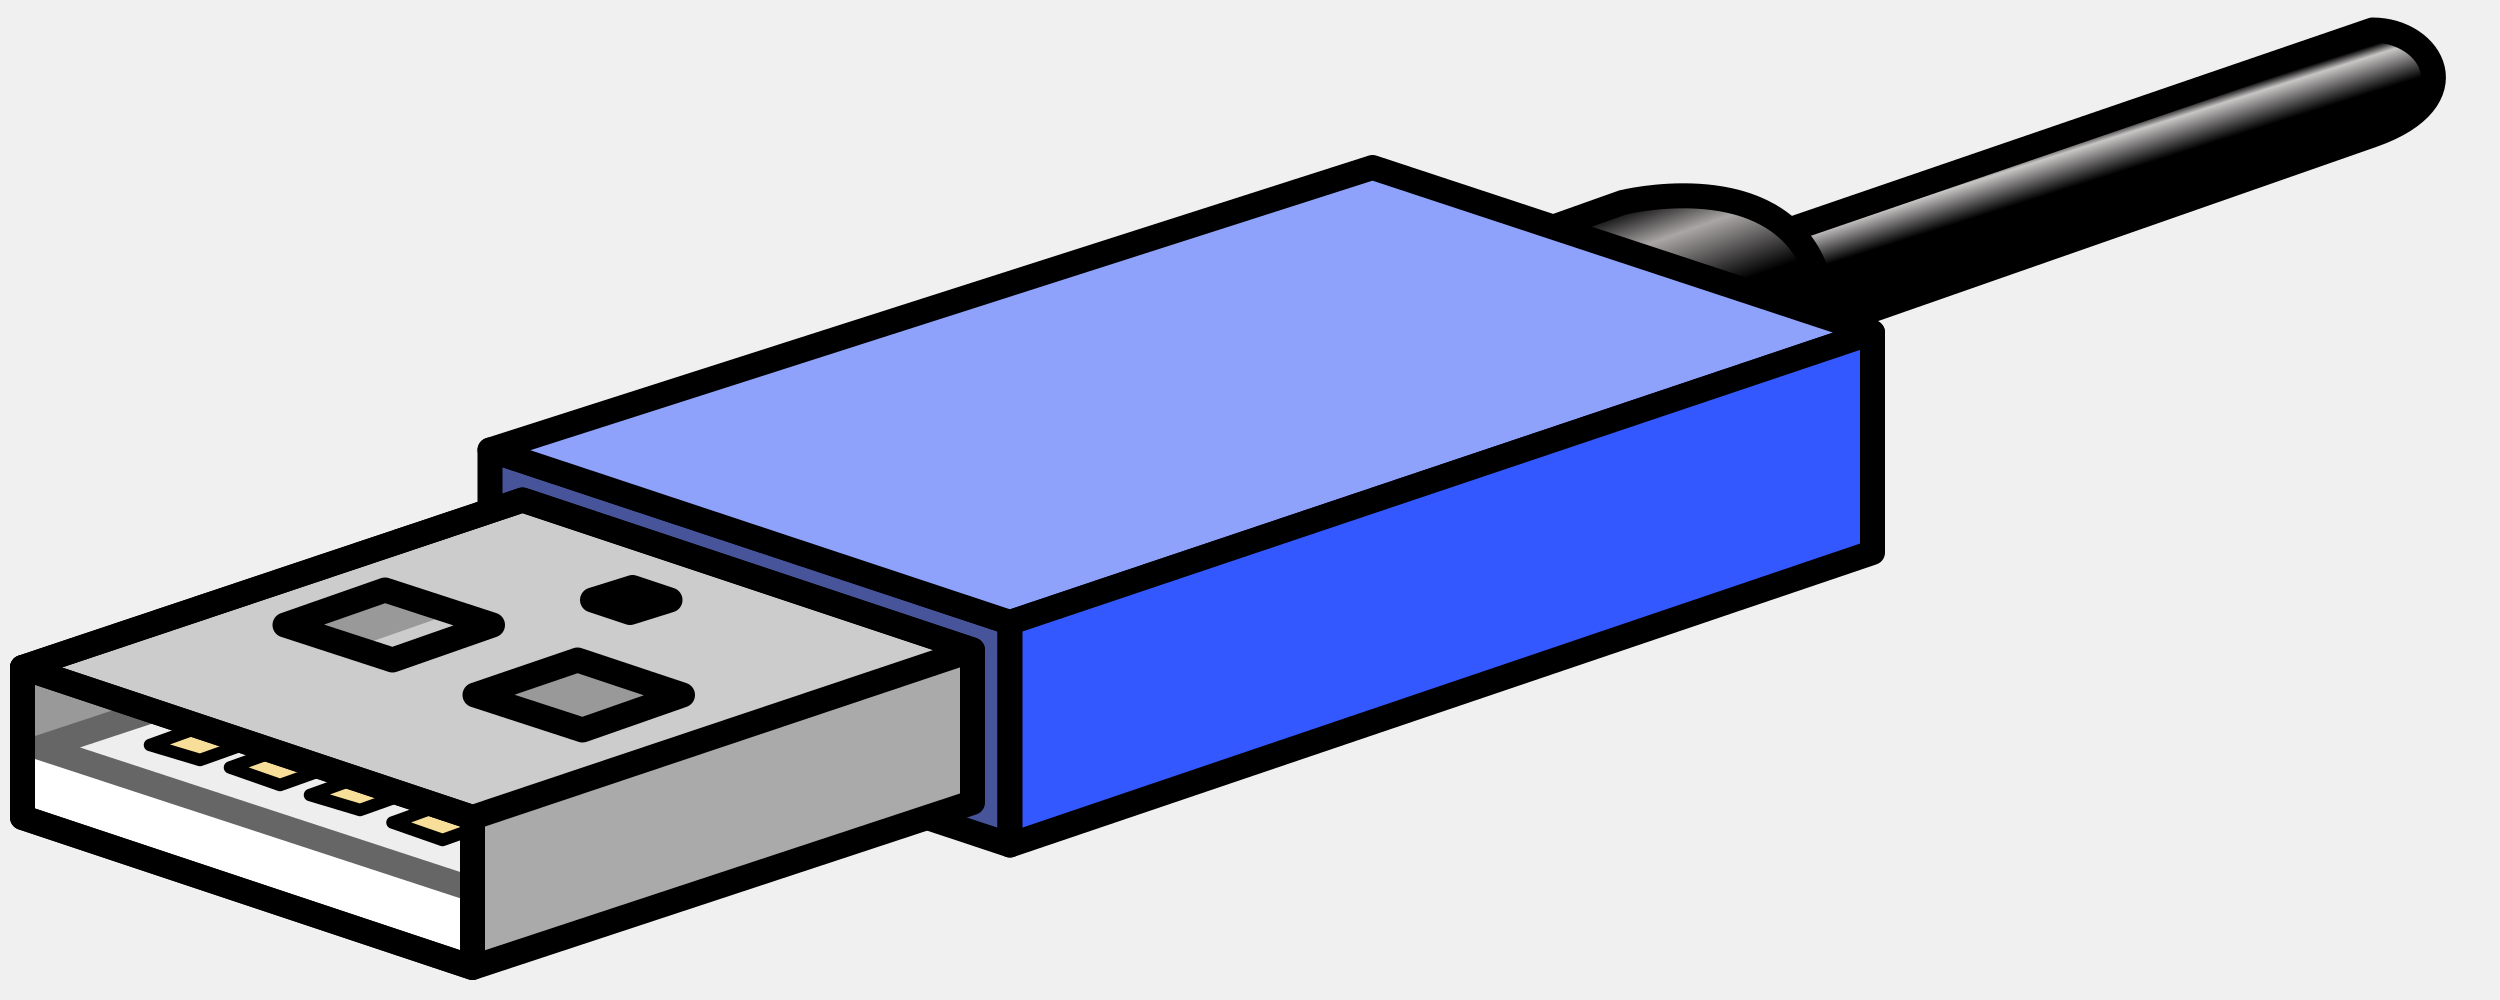
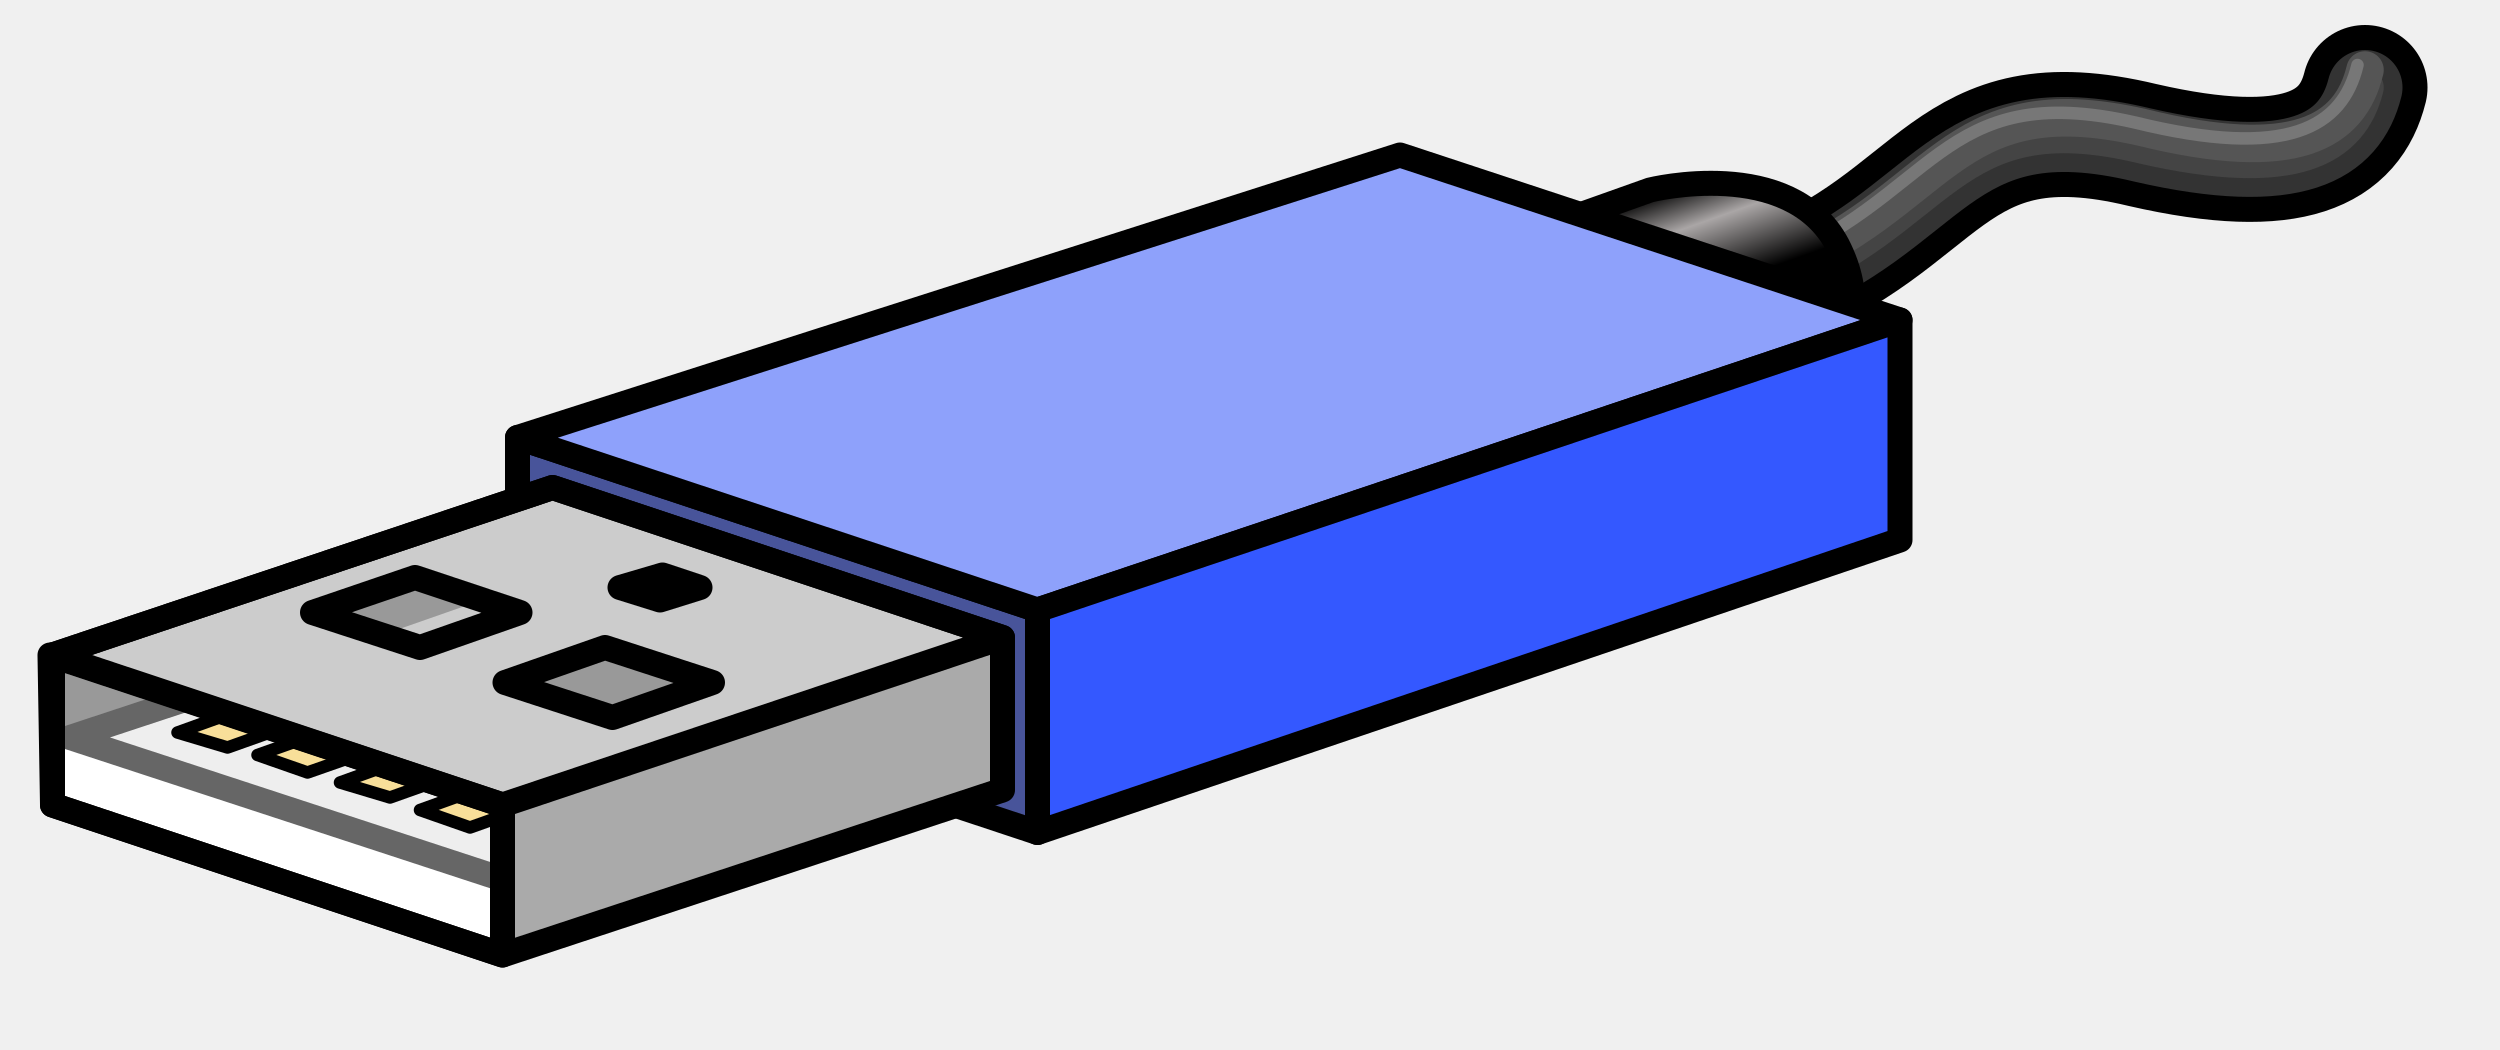
- <svg xmlns="http://www.w3.org/2000/svg" viewBox="0 0 100 40">
+ <svg xmlns="http://www.w3.org/2000/svg" viewBox="0 0 100 42">
  <defs>
-     <linearGradient id="Gradient-0" x1="15.8" y1="-7.6" x2="16.4" y2="-5.7" gradientUnits="userSpaceOnUse">
-       <stop offset="0" stop-color="#000" />
-       <stop offset=".2" stop-color="#c8c5c5" />
-       <stop offset=".9" stop-color="#000" />
-     </linearGradient>
-     <linearGradient id="Gradient-1" x1="1.1" y1="-10.8" x2="4" y2="-2.6" gradientUnits="userSpaceOnUse">
+     <linearGradient id="Gradient-0" x1="1.1" y1="-10.8" x2="4" y2="-2.6" gradientUnits="userSpaceOnUse">
      <stop offset="0" stop-color="#000" />
      <stop offset=".2" stop-color="#aaa6a6" />
      <stop offset=".5" stop-color="#000" />
    </linearGradient>
  </defs>
-   <g transform="translate(.9,1.2)">
-     <path d="M1.4 1.3l22.6-7.9c4-1.4 2.4-4.2 0-4.2l-28 9.6c0 0 5.4 2.5 5.4 2.5Z" stroke="#000" fill="url(#Gradient-0)" stroke-linecap="round" stroke-linejoin="round" transform="translate(70,10.8)" />
-     <path d="M39.5 23.7l-20.8-6.9v8.9l20.8 6.9v-8.9" stroke="#000" fill="#48549a" stroke-linecap="round" stroke-linejoin="round" />
-     <path d="M0 31.5l20-6.7v-6l-20 6.7Z" fill="#999" />
-     <g transform="translate(1.1,24.5)">
-       <path d="M-1 6.9l17.7 6l.1-2.9l-17.7-5.9c0 0-0.1 2.8-0.1 2.8Z" fill="#fff" />
-       <path d="M-0.4 4.2l17.4 5.7l12-3.8l-17.3-5.9c0 0-12.1 4-12.1 4Z" stroke="#666" fill="#eee" stroke-linecap="round" stroke-linejoin="round" />
+   <g transform="translate(2,.7)">
+     <g transform="translate(56.8,1.8)">
+       <path d="M-30.3 23.5l32.7-11.3l9.5-3.2c7.1-2.6 7.1-7.6 15-5.7c6.1 1.4 8.3 .1 8.9-2.3" stroke="#000" fill="none" stroke-linecap="round" stroke-linejoin="round" stroke-width="5" />
+       <path d="M-30.4 23.6l32.5-11.3l9.8-3.3c7.1-2.6 7.1-7.6 15-5.7c6.1 1.4 8.3 .1 8.9-2.3" stroke="#333" fill="none" stroke-linecap="round" stroke-linejoin="round" stroke-width="3" />
+       <path d="M-30.4 23.6l31.4-11l10.9-3.6c7.1-2.6 7.1-7.6 15-5.7c6.1 1.4 8.3 .1 8.9-2.3" stroke="#444" fill="none" stroke-linecap="round" stroke-linejoin="round" stroke-width="1.5" />
+       <path d="M-30.6 23.1l31.5-11.1l11-3.6c7.1-2.7 7.1-7.6 15-5.8c6.1 1.5 8.3 .2 8.9-2.3" stroke="#555" fill="none" stroke-linecap="round" stroke-linejoin="round" stroke-width="1.5" />
+       <path d="M-30.6 22.8l31.2-11l11-3.6c7.1-2.7 7.1-7.6 15-5.8c6.1 1.5 8.3 .2 8.9-2.3" stroke="#777" fill="none" stroke-linecap="round" stroke-linejoin="round" stroke-width=".5" />
    </g>
-     <path d="M0 0l5.6-2c0 0 4-2.3 1.9-6.4c-1.9-3.6-7.5-2.2-7.5-2.2l-5.9 2.1v6.2Z" stroke="#000" fill="url(#Gradient-1)" stroke-linecap="round" stroke-linejoin="round" transform="translate(64,17.5)" />
-     <path d="M5.1 28.6l2 .6l5.9-2.1l-1.8-0.7c0 0-6.1 2.2-6.1 2.2Z" stroke="#000" fill="#f8df99" stroke-linecap="round" stroke-linejoin="round" stroke-width=".5" />
-     <path d="M8.3 29.5l2 .7l5.9-2.1l-1.8-0.8c0 0-6.1 2.2-6.1 2.2Z" stroke="#000" fill="#f8df99" stroke-linecap="round" stroke-linejoin="round" stroke-width=".5" />
-     <path d="M11.5 30.6l2 .6l5.9-2.1l-1.8-0.7c0 0-6.1 2.2-6.1 2.2Z" stroke="#000" fill="#f8df99" stroke-linecap="round" stroke-linejoin="round" stroke-width=".5" />
-     <path d="M14.8 31.7l2 .7l5.9-2.1l-1.8-0.8c0 0-6.1 2.2-6.1 2.2Z" stroke="#000" fill="#f8df99" stroke-linecap="round" stroke-linejoin="round" stroke-width=".5" />
-     <path d="M18 37.5l20-6.6v-6.1l-20 6.7c0 0 0 6 0 6Z" fill="#aaa" />
-     <path d="M0 25.5l18 6l20-6.7l-18-6c0 0-20 6.7-20 6.7Z" stroke="#000" fill="#ccc" stroke-linecap="round" stroke-linejoin="round" />
-     <path d="M0 31.5l18 6v-6l-18-6c0 0 0 6 0 6Z" stroke="#000" fill="none" stroke-linecap="round" stroke-linejoin="round" />
-     <path d="M39.5 23.7l-20.8-6.9l35.3-11.3l20 6.6c0 0-34.5 11.6-34.5 11.6Z" stroke="#000" fill="#8ea1fb" stroke-linecap="round" stroke-linejoin="round" />
-     <path d="M39.5 32.6l34.5-11.7v-8.8l-34.5 11.6c0 0 0 8.9 0 8.9Z" stroke="#000" fill="#3458ff" stroke-linecap="round" stroke-linejoin="round" />
-     <path d="M0 25.5v6l18 6l20-6.6v-6.1l-18-6c0 0-20 6.7-20 6.7Z" stroke="#000" fill="none" stroke-linecap="round" stroke-linejoin="round" />
-     <path d="M18.1 26.6l4.3 1.4l4-1.4l-4.2-1.4c0 0-4.1 1.4-4.1 1.4Z" stroke="#000" fill="#999" stroke-linecap="round" stroke-linejoin="round" />
-     <path d="M10.5 23.8l2.5 1l4-1.4l-2.5-1c0 0-4 1.4-4 1.4Z" fill="#999" />
-     <path d="M22.8 22.8l1.5 .5l1.6-0.5l-1.5-0.5c0 0-1.6 .5-1.6 .5Z" stroke="#000" fill="none" stroke-linecap="round" stroke-linejoin="round" />
-     <path d="M10.5 23.8l4.3 1.4l4-1.4l-4.3-1.4c0 0-4 1.4-4 1.4Z" stroke="#000" fill="none" stroke-linecap="round" stroke-linejoin="round" />
+     <path d="M0 0l5.6-2c0 0 4-2.3 1.9-6.4c-1.9-3.6-7.5-2.2-7.5-2.2l-5.9 2.1v6.2Z" stroke="#000" fill="url(#Gradient-0)" stroke-linecap="round" stroke-linejoin="round" transform="translate(64,17.5)" />
+     <g transform="translate(18.7,5.5)">
+       <path d="M20.8 18.2l-20.8-6.9v8.9l20.8 6.9v-8.9" stroke="#000" fill="#48549a" stroke-linecap="round" stroke-linejoin="round" />
+       <path d="M20.8 18.2l-20.8-6.9l35.3-11.3l20 6.6c0 0-34.5 11.6-34.5 11.6Z" stroke="#000" fill="#8ea1fb" stroke-linecap="round" stroke-linejoin="round" />
+       <path d="M20.8 27.1l34.5-11.7v-8.8l-34.5 11.6c0 0 0 8.9 0 8.9Z" stroke="#000" fill="#3458ff" stroke-linecap="round" stroke-linejoin="round" />
+     </g>
+     <g transform="translate(10.5,22.3)">
+       <path d="M-10.4 9.2l20-6.7v-6l-20 6.7Z" fill="#999" />
+       <g transform="translate(-9.3,2.3)">
+         <path d="M-1 6.9l17.7 6l.1-2.9l-17.7-5.9c0 0-0.1 2.8-0.1 2.8Z" fill="#fff" />
+         <path d="M-0.4 4.2l17.4 5.7l12-3.8l-17.3-5.9c0 0-12.1 4-12.1 4Z" stroke="#666" fill="#eee" stroke-linecap="round" stroke-linejoin="round" />
+       </g>
+       <path d="M-5.4 6.3l2 .6l5.9-2.1l-1.8-0.7c0 0-6.1 2.2-6.1 2.2Z" stroke="#000" fill="#f8df99" stroke-linecap="round" stroke-linejoin="round" stroke-width=".5" />
+       <path d="M-2.2 7.2l2 .7l6-2.1l-1.8-0.8c0 0-6.2 2.2-6.2 2.2Z" stroke="#000" fill="#f8df99" stroke-linecap="round" stroke-linejoin="round" stroke-width=".5" />
+       <path d="M1.1 8.3l2 .6l5.9-2.1l-1.8-0.7c0 0-6.1 2.2-6.1 2.2Z" stroke="#000" fill="#f8df99" stroke-linecap="round" stroke-linejoin="round" stroke-width=".5" />
+       <path d="M4.3 9.4l2 .7l5.9-2.1l-1.8-0.8c0 0-6.1 2.2-6.1 2.2Z" stroke="#000" fill="#f8df99" stroke-linecap="round" stroke-linejoin="round" stroke-width=".5" />
+       <path d="M7.6 15.2l20-6.6v-6.1l-20 6.7c0 0 0 6 0 6Z" fill="#aaa" />
+       <path d="M-10.4 3.2l18 6l20-6.7l-18-6c0 0-20 6.7-20 6.7Z" stroke="#000" fill="#ccc" stroke-linecap="round" stroke-linejoin="round" />
+       <path d="M-10.4 9.2l18 6v-6l-18.1-6c0 0 .1 6 .1 6Z" stroke="#000" fill="none" stroke-linecap="round" stroke-linejoin="round" />
+       <path d="M-10.4 3.2v6l18 6l20-6.6v-6.1l-18-6c0 0-20 6.7-20 6.7Z" stroke="#000" fill="none" stroke-linecap="round" stroke-linejoin="round" />
+       <path d="M7.7 4.3l4.3 1.4l4-1.4l-4.3-1.4c0 0-4 1.4-4 1.4Z" stroke="#000" fill="#999" stroke-linecap="round" stroke-linejoin="round" />
+       <path d="M0 1.5l2.5 1l4-1.4l-2.4-1c0 0-4.1 1.4-4.1 1.4Z" fill="#999" />
+       <path d="M12.3 .5l1.6 .5l1.6-0.5l-1.5-0.5c0 0-1.7 .5-1.7 .5Z" stroke="#000" fill="none" stroke-linecap="round" stroke-linejoin="round" />
+       <path d="M0 1.5l4.3 1.4l4-1.4l-4.2-1.4c0 0-4.1 1.4-4.1 1.4Z" stroke="#000" fill="none" stroke-linecap="round" stroke-linejoin="round" />
+     </g>
  </g>
</svg>
